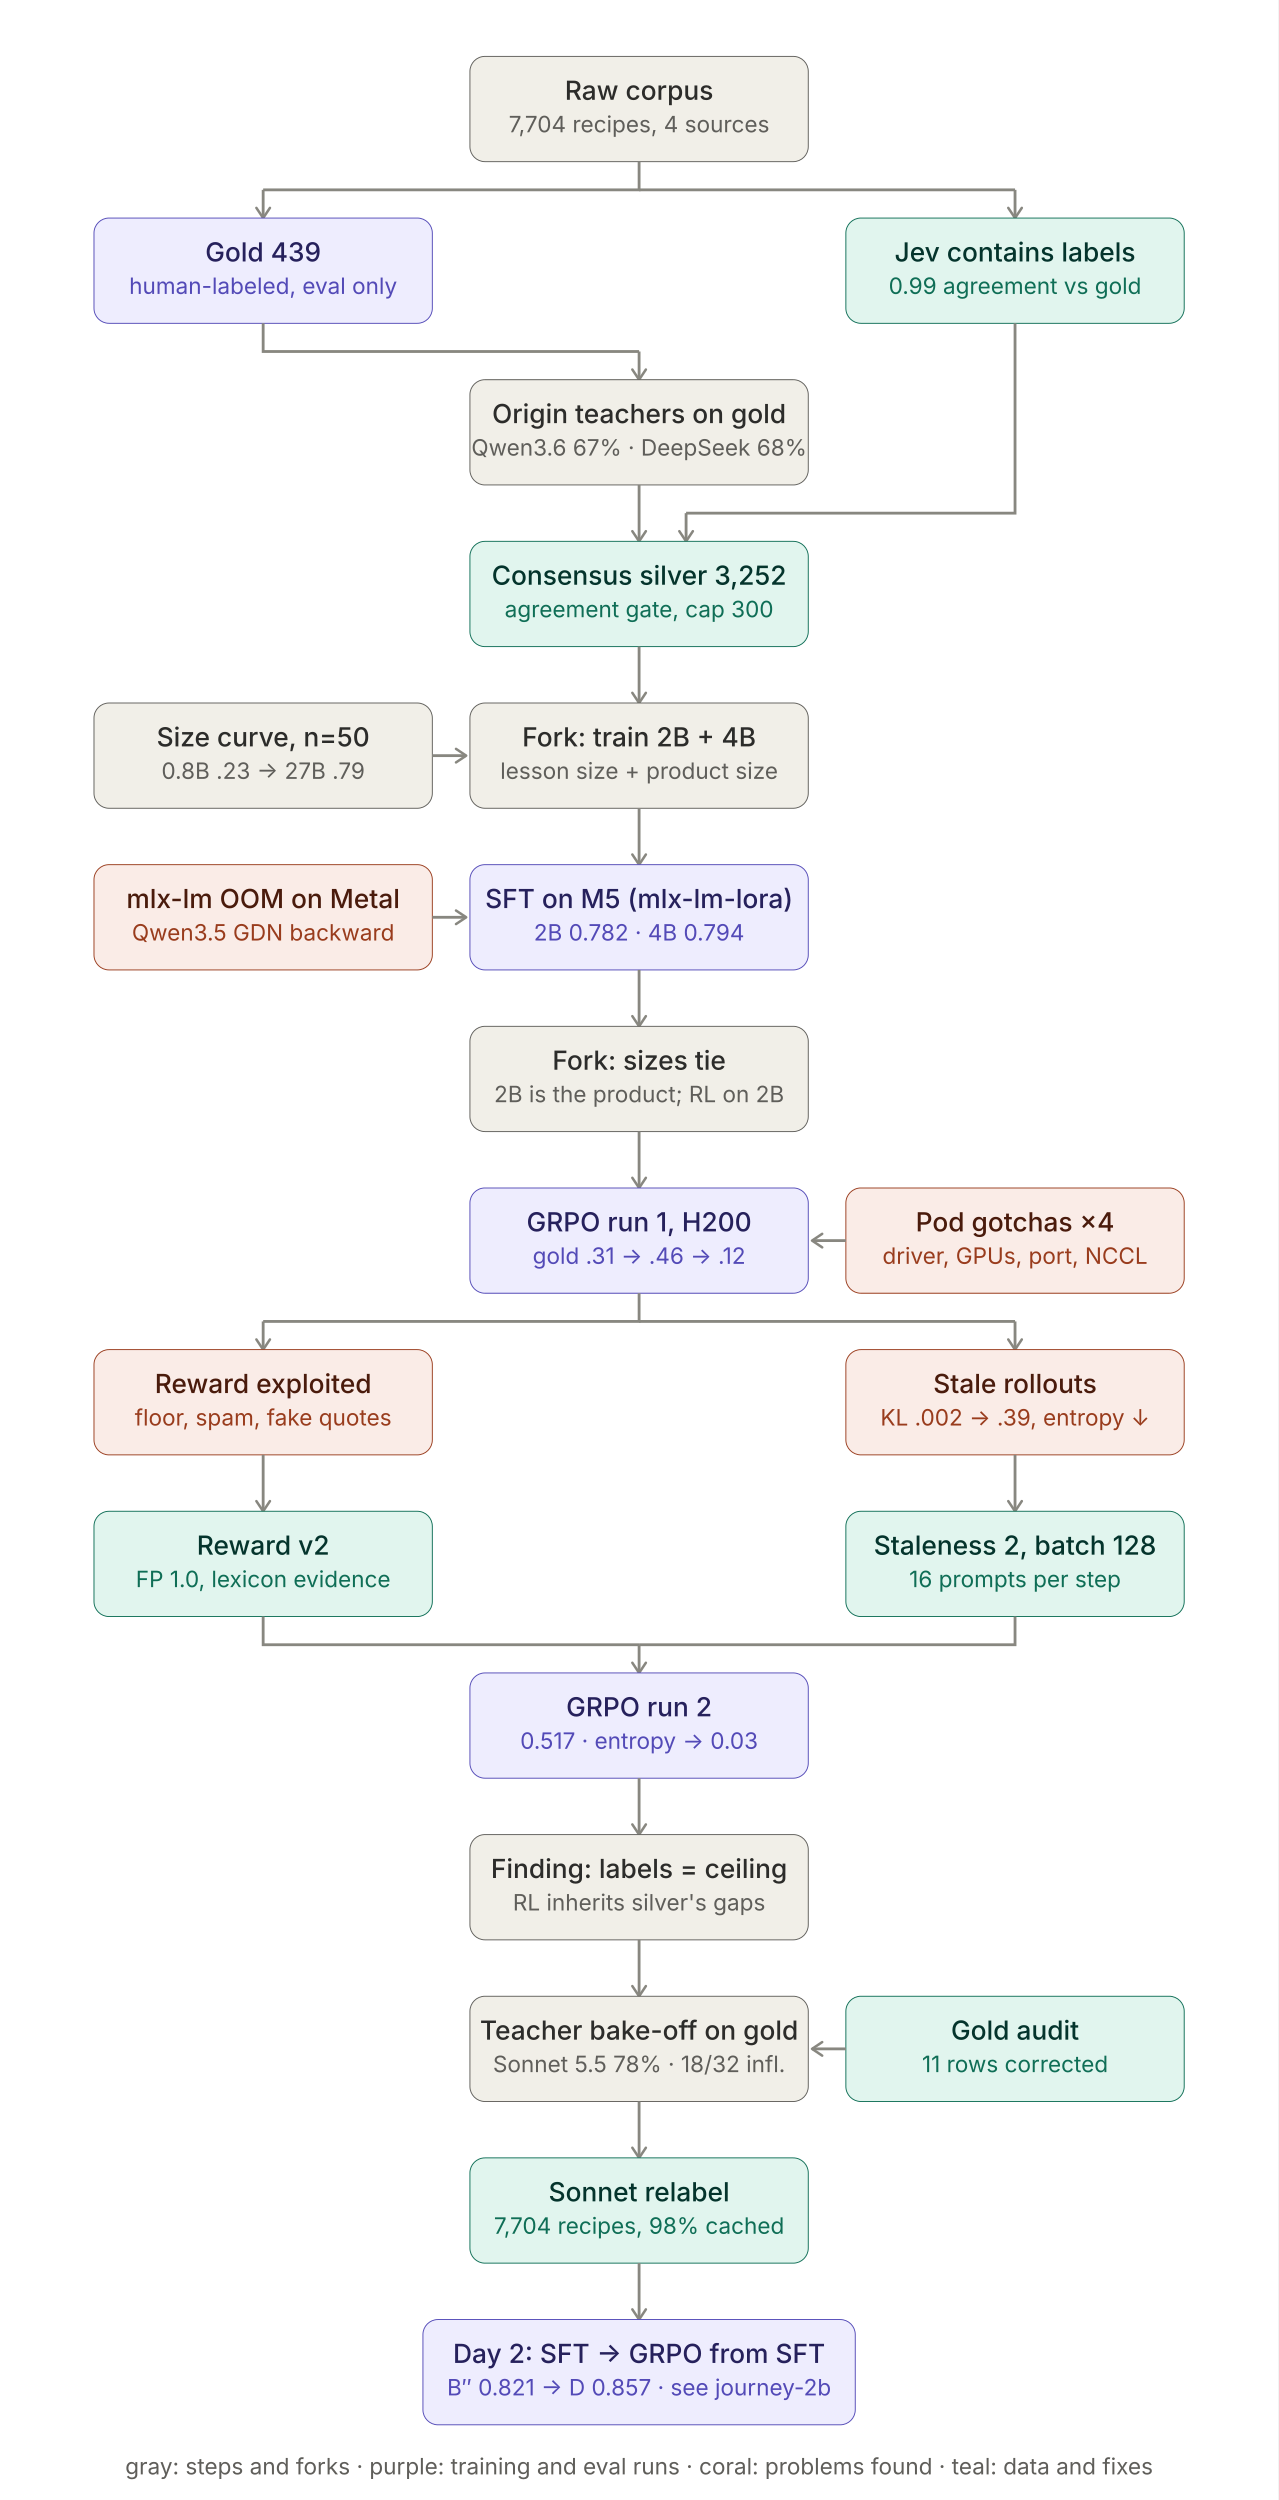
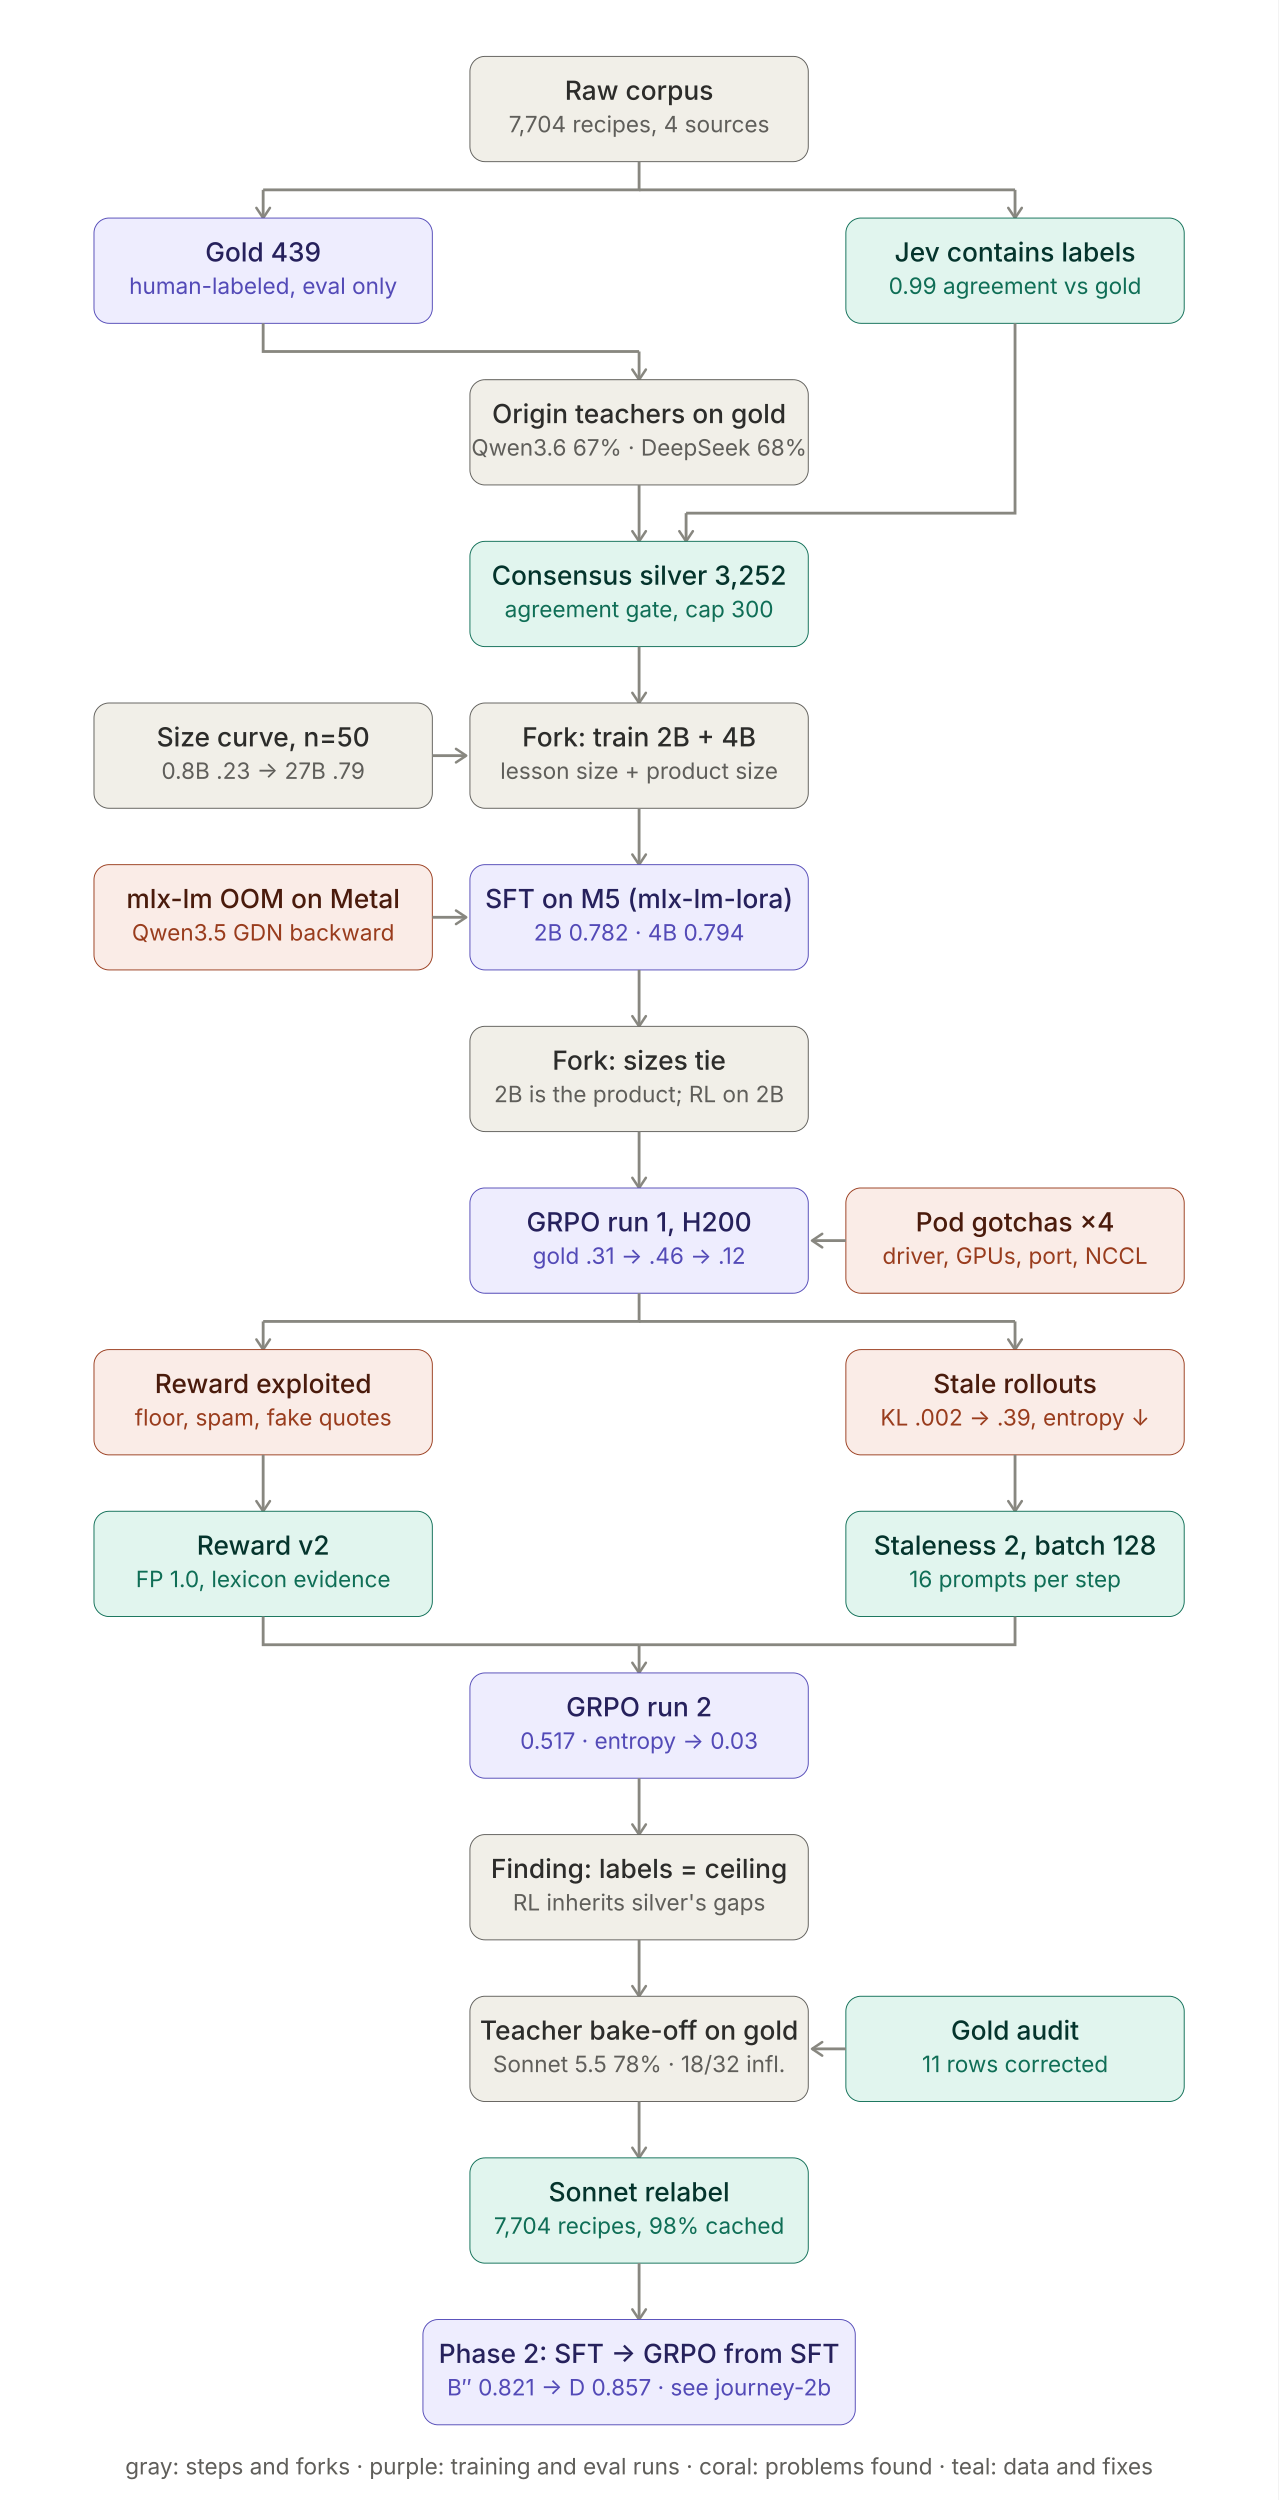
<svg xmlns="http://www.w3.org/2000/svg" width="680" height="1330" viewBox="0 0 680 1330" role="img">
  <rect width="680" height="1330" fill="#FFFFFF" />
  <defs>
    <marker id="arrow" viewBox="0 0 10 10" refX="8" refY="5" markerWidth="6" markerHeight="6" orient="auto-start-reverse">
      <path d="M2 1L8 5L2 9" fill="none" stroke="#888780" stroke-width="1.5" stroke-linecap="round" stroke-linejoin="round" />
    </marker>
  </defs>
  <g>
    <rect fill="#F1EFE8" stroke="#5F5E5A" x="250" y="30" width="180" height="56" rx="8" stroke-width="0.5" />
    <text style="font:500 14px -apple-system,Inter,Helvetica,Arial,sans-serif;fill:#2C2C2A" x="340" y="48" text-anchor="middle" dominant-baseline="central">Raw corpus</text>
    <text style="font:400 12px -apple-system,Inter,Helvetica,Arial,sans-serif;fill:#5F5E5A" x="340" y="66" text-anchor="middle" dominant-baseline="central">7,704 recipes, 4 sources</text>
  </g>
  <path d="M340 86 L340 101 L140 101" fill="none" stroke="#888780" stroke-width="1.5" />
  <line x1="140" y1="101" x2="140" y2="116" stroke="#888780" stroke-width="1.5" marker-end="url(#arrow)" />
  <path d="M340 101 L540 101" fill="none" stroke="#888780" stroke-width="1.5" />
  <line x1="540" y1="101" x2="540" y2="116" stroke="#888780" stroke-width="1.5" marker-end="url(#arrow)" />
  <g>
    <rect fill="#EEEDFE" stroke="#534AB7" x="50" y="116" width="180" height="56" rx="8" stroke-width="0.5" />
    <text style="font:500 14px -apple-system,Inter,Helvetica,Arial,sans-serif;fill:#26215C" x="140" y="134" text-anchor="middle" dominant-baseline="central">Gold 439</text>
    <text style="font:400 12px -apple-system,Inter,Helvetica,Arial,sans-serif;fill:#534AB7" x="140" y="152" text-anchor="middle" dominant-baseline="central">human-labeled, eval only</text>
  </g>
  <g>
    <rect fill="#E1F5EE" stroke="#0F6E56" x="450" y="116" width="180" height="56" rx="8" stroke-width="0.5" />
    <text style="font:500 14px -apple-system,Inter,Helvetica,Arial,sans-serif;fill:#04342C" x="540" y="134" text-anchor="middle" dominant-baseline="central">Jev contains labels</text>
    <text style="font:400 12px -apple-system,Inter,Helvetica,Arial,sans-serif;fill:#0F6E56" x="540" y="152" text-anchor="middle" dominant-baseline="central">0.99 agreement vs gold</text>
  </g>
  <path d="M140 172 L140 187 L340 187" fill="none" stroke="#888780" stroke-width="1.5" />
  <line x1="340" y1="187" x2="340" y2="202" stroke="#888780" stroke-width="1.5" marker-end="url(#arrow)" />
  <g>
    <rect fill="#F1EFE8" stroke="#5F5E5A" x="250" y="202" width="180" height="56" rx="8" stroke-width="0.5" />
    <text style="font:500 14px -apple-system,Inter,Helvetica,Arial,sans-serif;fill:#2C2C2A" x="340" y="220" text-anchor="middle" dominant-baseline="central">Origin teachers on gold</text>
    <text style="font:400 12px -apple-system,Inter,Helvetica,Arial,sans-serif;fill:#5F5E5A" x="340" y="238" text-anchor="middle" dominant-baseline="central">Qwen3.6 67% · DeepSeek 68%</text>
  </g>
  <line x1="340" y1="258" x2="340" y2="288" stroke="#888780" stroke-width="1.5" marker-end="url(#arrow)" />
  <path d="M540 172 L540 273 L365 273" fill="none" stroke="#888780" stroke-width="1.5" />
  <line x1="365" y1="273" x2="365" y2="288" stroke="#888780" stroke-width="1.5" marker-end="url(#arrow)" />
  <g>
    <rect fill="#E1F5EE" stroke="#0F6E56" x="250" y="288" width="180" height="56" rx="8" stroke-width="0.5" />
    <text style="font:500 14px -apple-system,Inter,Helvetica,Arial,sans-serif;fill:#04342C" x="340" y="306" text-anchor="middle" dominant-baseline="central">Consensus silver 3,252</text>
    <text style="font:400 12px -apple-system,Inter,Helvetica,Arial,sans-serif;fill:#0F6E56" x="340" y="324" text-anchor="middle" dominant-baseline="central">agreement gate, cap 300</text>
  </g>
  <line x1="340" y1="344" x2="340" y2="374" stroke="#888780" stroke-width="1.5" marker-end="url(#arrow)" />
  <g>
    <rect fill="#F1EFE8" stroke="#5F5E5A" x="50" y="374" width="180" height="56" rx="8" stroke-width="0.5" />
    <text style="font:500 14px -apple-system,Inter,Helvetica,Arial,sans-serif;fill:#2C2C2A" x="140" y="392" text-anchor="middle" dominant-baseline="central">Size curve, n=50</text>
    <text style="font:400 12px -apple-system,Inter,Helvetica,Arial,sans-serif;fill:#5F5E5A" x="140" y="410" text-anchor="middle" dominant-baseline="central">0.8B .23 → 27B .79</text>
  </g>
  <line x1="230" y1="402" x2="248" y2="402" stroke="#888780" stroke-width="1.5" marker-end="url(#arrow)" />
  <g>
    <rect fill="#F1EFE8" stroke="#5F5E5A" x="250" y="374" width="180" height="56" rx="8" stroke-width="0.5" />
    <text style="font:500 14px -apple-system,Inter,Helvetica,Arial,sans-serif;fill:#2C2C2A" x="340" y="392" text-anchor="middle" dominant-baseline="central">Fork: train 2B + 4B</text>
    <text style="font:400 12px -apple-system,Inter,Helvetica,Arial,sans-serif;fill:#5F5E5A" x="340" y="410" text-anchor="middle" dominant-baseline="central">lesson size + product size</text>
  </g>
  <line x1="340" y1="430" x2="340" y2="460" stroke="#888780" stroke-width="1.5" marker-end="url(#arrow)" />
  <g>
    <rect fill="#FAECE7" stroke="#993C1D" x="50" y="460" width="180" height="56" rx="8" stroke-width="0.5" />
    <text style="font:500 14px -apple-system,Inter,Helvetica,Arial,sans-serif;fill:#4A1B0C" x="140" y="478" text-anchor="middle" dominant-baseline="central">mlx-lm OOM on Metal</text>
    <text style="font:400 12px -apple-system,Inter,Helvetica,Arial,sans-serif;fill:#993C1D" x="140" y="496" text-anchor="middle" dominant-baseline="central">Qwen3.5 GDN backward</text>
  </g>
  <line x1="230" y1="488" x2="248" y2="488" stroke="#888780" stroke-width="1.5" marker-end="url(#arrow)" />
  <g>
    <rect fill="#EEEDFE" stroke="#534AB7" x="250" y="460" width="180" height="56" rx="8" stroke-width="0.5" />
    <text style="font:500 14px -apple-system,Inter,Helvetica,Arial,sans-serif;fill:#26215C" x="340" y="478" text-anchor="middle" dominant-baseline="central">SFT on M5 (mlx-lm-lora)</text>
    <text style="font:400 12px -apple-system,Inter,Helvetica,Arial,sans-serif;fill:#534AB7" x="340" y="496" text-anchor="middle" dominant-baseline="central">2B 0.782 · 4B 0.794</text>
  </g>
  <line x1="340" y1="516" x2="340" y2="546" stroke="#888780" stroke-width="1.5" marker-end="url(#arrow)" />
  <g>
    <rect fill="#F1EFE8" stroke="#5F5E5A" x="250" y="546" width="180" height="56" rx="8" stroke-width="0.5" />
    <text style="font:500 14px -apple-system,Inter,Helvetica,Arial,sans-serif;fill:#2C2C2A" x="340" y="564" text-anchor="middle" dominant-baseline="central">Fork: sizes tie</text>
    <text style="font:400 12px -apple-system,Inter,Helvetica,Arial,sans-serif;fill:#5F5E5A" x="340" y="582" text-anchor="middle" dominant-baseline="central">2B is the product; RL on 2B</text>
  </g>
  <line x1="340" y1="602" x2="340" y2="632" stroke="#888780" stroke-width="1.5" marker-end="url(#arrow)" />
  <g>
    <rect fill="#FAECE7" stroke="#993C1D" x="450" y="632" width="180" height="56" rx="8" stroke-width="0.5" />
    <text style="font:500 14px -apple-system,Inter,Helvetica,Arial,sans-serif;fill:#4A1B0C" x="540" y="650" text-anchor="middle" dominant-baseline="central">Pod gotchas ×4</text>
    <text style="font:400 12px -apple-system,Inter,Helvetica,Arial,sans-serif;fill:#993C1D" x="540" y="668" text-anchor="middle" dominant-baseline="central">driver, GPUs, port, NCCL</text>
  </g>
  <line x1="450" y1="660" x2="432" y2="660" stroke="#888780" stroke-width="1.5" marker-end="url(#arrow)" />
  <g>
    <rect fill="#EEEDFE" stroke="#534AB7" x="250" y="632" width="180" height="56" rx="8" stroke-width="0.5" />
    <text style="font:500 14px -apple-system,Inter,Helvetica,Arial,sans-serif;fill:#26215C" x="340" y="650" text-anchor="middle" dominant-baseline="central">GRPO run 1, H200</text>
    <text style="font:400 12px -apple-system,Inter,Helvetica,Arial,sans-serif;fill:#534AB7" x="340" y="668" text-anchor="middle" dominant-baseline="central">gold .31 → .46 → .12</text>
  </g>
  <path d="M340 688 L340 703 L140 703" fill="none" stroke="#888780" stroke-width="1.5" />
  <line x1="140" y1="703" x2="140" y2="718" stroke="#888780" stroke-width="1.5" marker-end="url(#arrow)" />
  <path d="M340 703 L540 703" fill="none" stroke="#888780" stroke-width="1.5" />
  <line x1="540" y1="703" x2="540" y2="718" stroke="#888780" stroke-width="1.5" marker-end="url(#arrow)" />
  <g>
    <rect fill="#FAECE7" stroke="#993C1D" x="50" y="718" width="180" height="56" rx="8" stroke-width="0.5" />
    <text style="font:500 14px -apple-system,Inter,Helvetica,Arial,sans-serif;fill:#4A1B0C" x="140" y="736" text-anchor="middle" dominant-baseline="central">Reward exploited</text>
    <text style="font:400 12px -apple-system,Inter,Helvetica,Arial,sans-serif;fill:#993C1D" x="140" y="754" text-anchor="middle" dominant-baseline="central">floor, spam, fake quotes</text>
  </g>
  <g>
    <rect fill="#FAECE7" stroke="#993C1D" x="450" y="718" width="180" height="56" rx="8" stroke-width="0.5" />
    <text style="font:500 14px -apple-system,Inter,Helvetica,Arial,sans-serif;fill:#4A1B0C" x="540" y="736" text-anchor="middle" dominant-baseline="central">Stale rollouts</text>
    <text style="font:400 12px -apple-system,Inter,Helvetica,Arial,sans-serif;fill:#993C1D" x="540" y="754" text-anchor="middle" dominant-baseline="central">KL .002 → .39, entropy ↓</text>
  </g>
  <line x1="140" y1="774" x2="140" y2="804" stroke="#888780" stroke-width="1.5" marker-end="url(#arrow)" />
  <line x1="540" y1="774" x2="540" y2="804" stroke="#888780" stroke-width="1.5" marker-end="url(#arrow)" />
  <g>
    <rect fill="#E1F5EE" stroke="#0F6E56" x="50" y="804" width="180" height="56" rx="8" stroke-width="0.5" />
    <text style="font:500 14px -apple-system,Inter,Helvetica,Arial,sans-serif;fill:#04342C" x="140" y="822" text-anchor="middle" dominant-baseline="central">Reward v2</text>
    <text style="font:400 12px -apple-system,Inter,Helvetica,Arial,sans-serif;fill:#0F6E56" x="140" y="840" text-anchor="middle" dominant-baseline="central">FP 1.0, lexicon evidence</text>
  </g>
  <g>
    <rect fill="#E1F5EE" stroke="#0F6E56" x="450" y="804" width="180" height="56" rx="8" stroke-width="0.5" />
    <text style="font:500 14px -apple-system,Inter,Helvetica,Arial,sans-serif;fill:#04342C" x="540" y="822" text-anchor="middle" dominant-baseline="central">Staleness 2, batch 128</text>
    <text style="font:400 12px -apple-system,Inter,Helvetica,Arial,sans-serif;fill:#0F6E56" x="540" y="840" text-anchor="middle" dominant-baseline="central">16 prompts per step</text>
  </g>
  <path d="M140 860 L140 875 L340 875" fill="none" stroke="#888780" stroke-width="1.5" />
  <path d="M540 860 L540 875 L340 875" fill="none" stroke="#888780" stroke-width="1.5" />
  <line x1="340" y1="875" x2="340" y2="890" stroke="#888780" stroke-width="1.5" marker-end="url(#arrow)" />
  <g>
    <rect fill="#EEEDFE" stroke="#534AB7" x="250" y="890" width="180" height="56" rx="8" stroke-width="0.5" />
    <text style="font:500 14px -apple-system,Inter,Helvetica,Arial,sans-serif;fill:#26215C" x="340" y="908" text-anchor="middle" dominant-baseline="central">GRPO run 2</text>
    <text style="font:400 12px -apple-system,Inter,Helvetica,Arial,sans-serif;fill:#534AB7" x="340" y="926" text-anchor="middle" dominant-baseline="central">0.517 · entropy → 0.03</text>
  </g>
  <line x1="340" y1="946" x2="340" y2="976" stroke="#888780" stroke-width="1.5" marker-end="url(#arrow)" />
  <g>
    <rect fill="#F1EFE8" stroke="#5F5E5A" x="250" y="976" width="180" height="56" rx="8" stroke-width="0.5" />
    <text style="font:500 14px -apple-system,Inter,Helvetica,Arial,sans-serif;fill:#2C2C2A" x="340" y="994" text-anchor="middle" dominant-baseline="central">Finding: labels = ceiling</text>
    <text style="font:400 12px -apple-system,Inter,Helvetica,Arial,sans-serif;fill:#5F5E5A" x="340" y="1012" text-anchor="middle" dominant-baseline="central">RL inherits silver's gaps</text>
  </g>
  <line x1="340" y1="1032" x2="340" y2="1062" stroke="#888780" stroke-width="1.5" marker-end="url(#arrow)" />
  <g>
    <rect fill="#E1F5EE" stroke="#0F6E56" x="450" y="1062" width="180" height="56" rx="8" stroke-width="0.5" />
    <text style="font:500 14px -apple-system,Inter,Helvetica,Arial,sans-serif;fill:#04342C" x="540" y="1080" text-anchor="middle" dominant-baseline="central">Gold audit</text>
    <text style="font:400 12px -apple-system,Inter,Helvetica,Arial,sans-serif;fill:#0F6E56" x="540" y="1098" text-anchor="middle" dominant-baseline="central">11 rows corrected</text>
  </g>
  <line x1="450" y1="1090" x2="432" y2="1090" stroke="#888780" stroke-width="1.5" marker-end="url(#arrow)" />
  <g>
    <rect fill="#F1EFE8" stroke="#5F5E5A" x="250" y="1062" width="180" height="56" rx="8" stroke-width="0.5" />
    <text style="font:500 14px -apple-system,Inter,Helvetica,Arial,sans-serif;fill:#2C2C2A" x="340" y="1080" text-anchor="middle" dominant-baseline="central">Teacher bake-off on gold</text>
    <text style="font:400 12px -apple-system,Inter,Helvetica,Arial,sans-serif;fill:#5F5E5A" x="340" y="1098" text-anchor="middle" dominant-baseline="central">Sonnet 5.5 78% · 18/32 infl.</text>
  </g>
  <line x1="340" y1="1118" x2="340" y2="1148" stroke="#888780" stroke-width="1.5" marker-end="url(#arrow)" />
  <g>
    <rect fill="#E1F5EE" stroke="#0F6E56" x="250" y="1148" width="180" height="56" rx="8" stroke-width="0.5" />
    <text style="font:500 14px -apple-system,Inter,Helvetica,Arial,sans-serif;fill:#04342C" x="340" y="1166" text-anchor="middle" dominant-baseline="central">Sonnet relabel</text>
    <text style="font:400 12px -apple-system,Inter,Helvetica,Arial,sans-serif;fill:#0F6E56" x="340" y="1184" text-anchor="middle" dominant-baseline="central">7,704 recipes, 98% cached</text>
  </g>
  <line x1="340" y1="1204" x2="340" y2="1234" stroke="#888780" stroke-width="1.5" marker-end="url(#arrow)" />
  <g>
    <rect fill="#EEEDFE" stroke="#534AB7" x="225" y="1234" width="230" height="56" rx="8" stroke-width="0.5" />
-     <text style="font:500 14px -apple-system,Inter,Helvetica,Arial,sans-serif;fill:#26215C" x="340" y="1252" text-anchor="middle" dominant-baseline="central">Day 2: SFT → GRPO from SFT</text>
+     <text style="font:500 14px -apple-system,Inter,Helvetica,Arial,sans-serif;fill:#26215C" x="340" y="1252" text-anchor="middle" dominant-baseline="central">Phase 2: SFT → GRPO from SFT</text>
    <text style="font:400 12px -apple-system,Inter,Helvetica,Arial,sans-serif;fill:#534AB7" x="340" y="1270" text-anchor="middle" dominant-baseline="central">B″ 0.821 → D 0.857 · see journey-2b</text>
  </g>
  <text style="font:400 12px -apple-system,Inter,Helvetica,Arial,sans-serif;fill:#5F5E5A" x="340" y="1312" text-anchor="middle" dominant-baseline="central">gray: steps and forks · purple: training and eval runs · coral: problems found · teal: data and fixes</text>
</svg>
